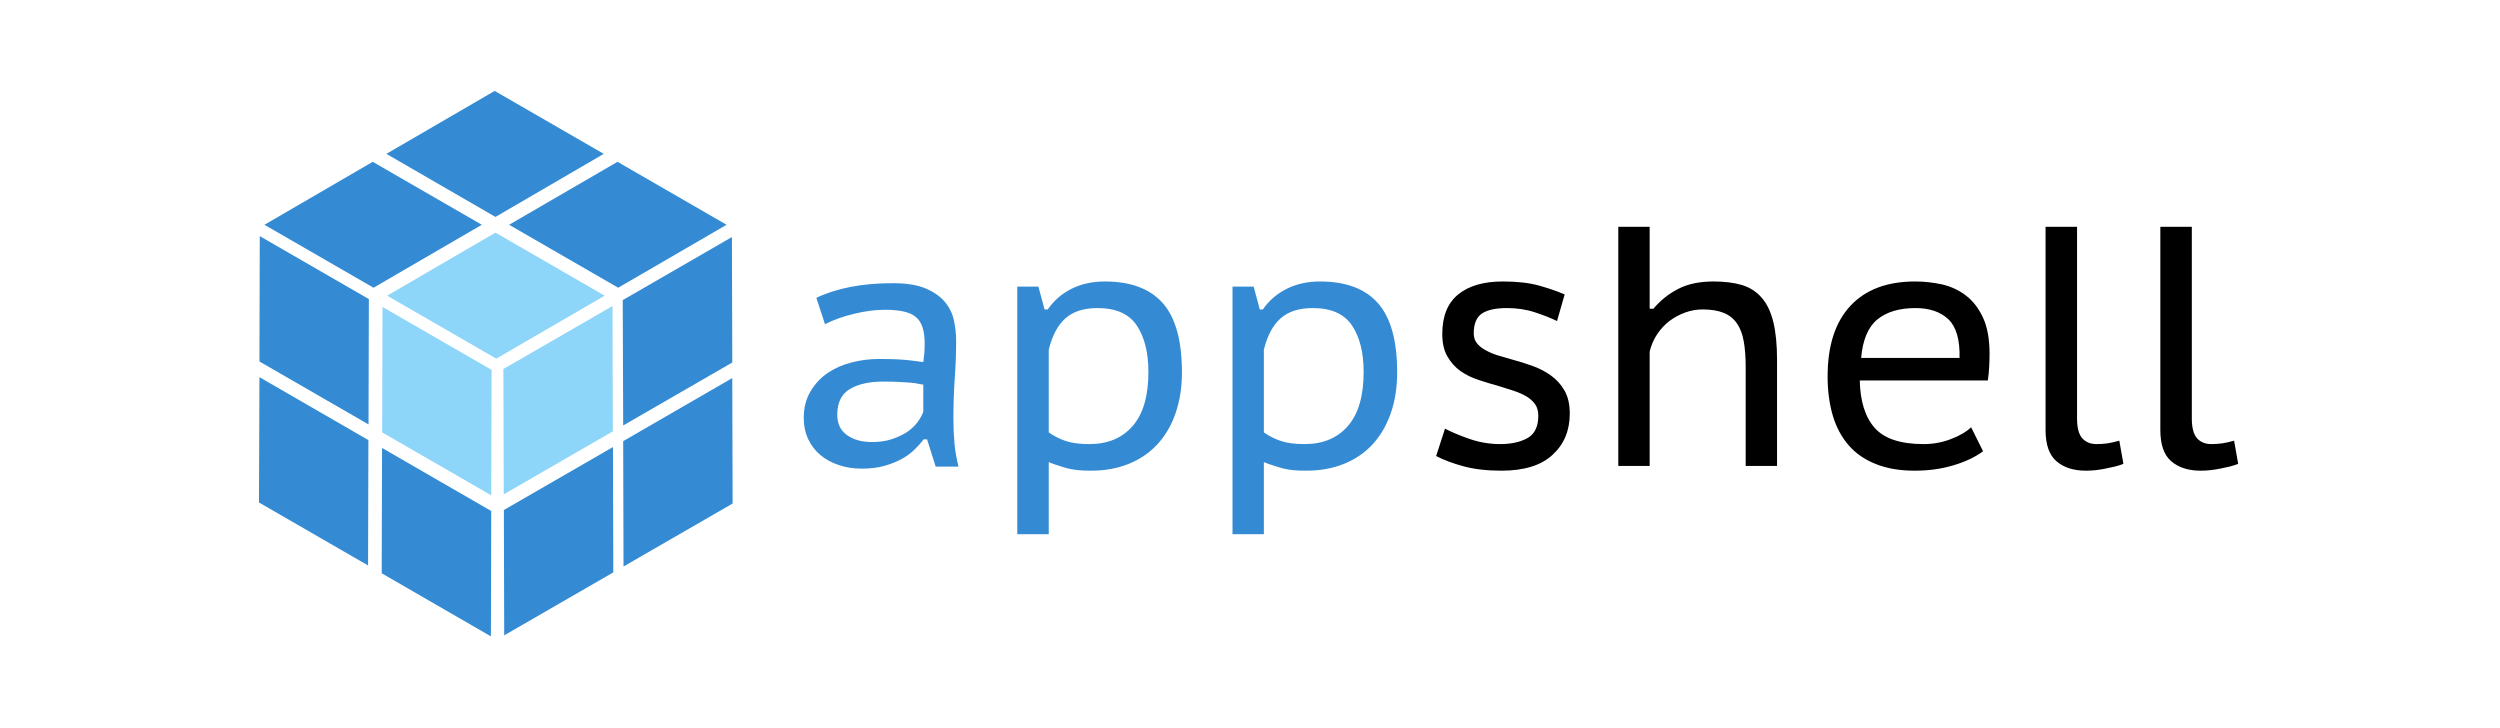
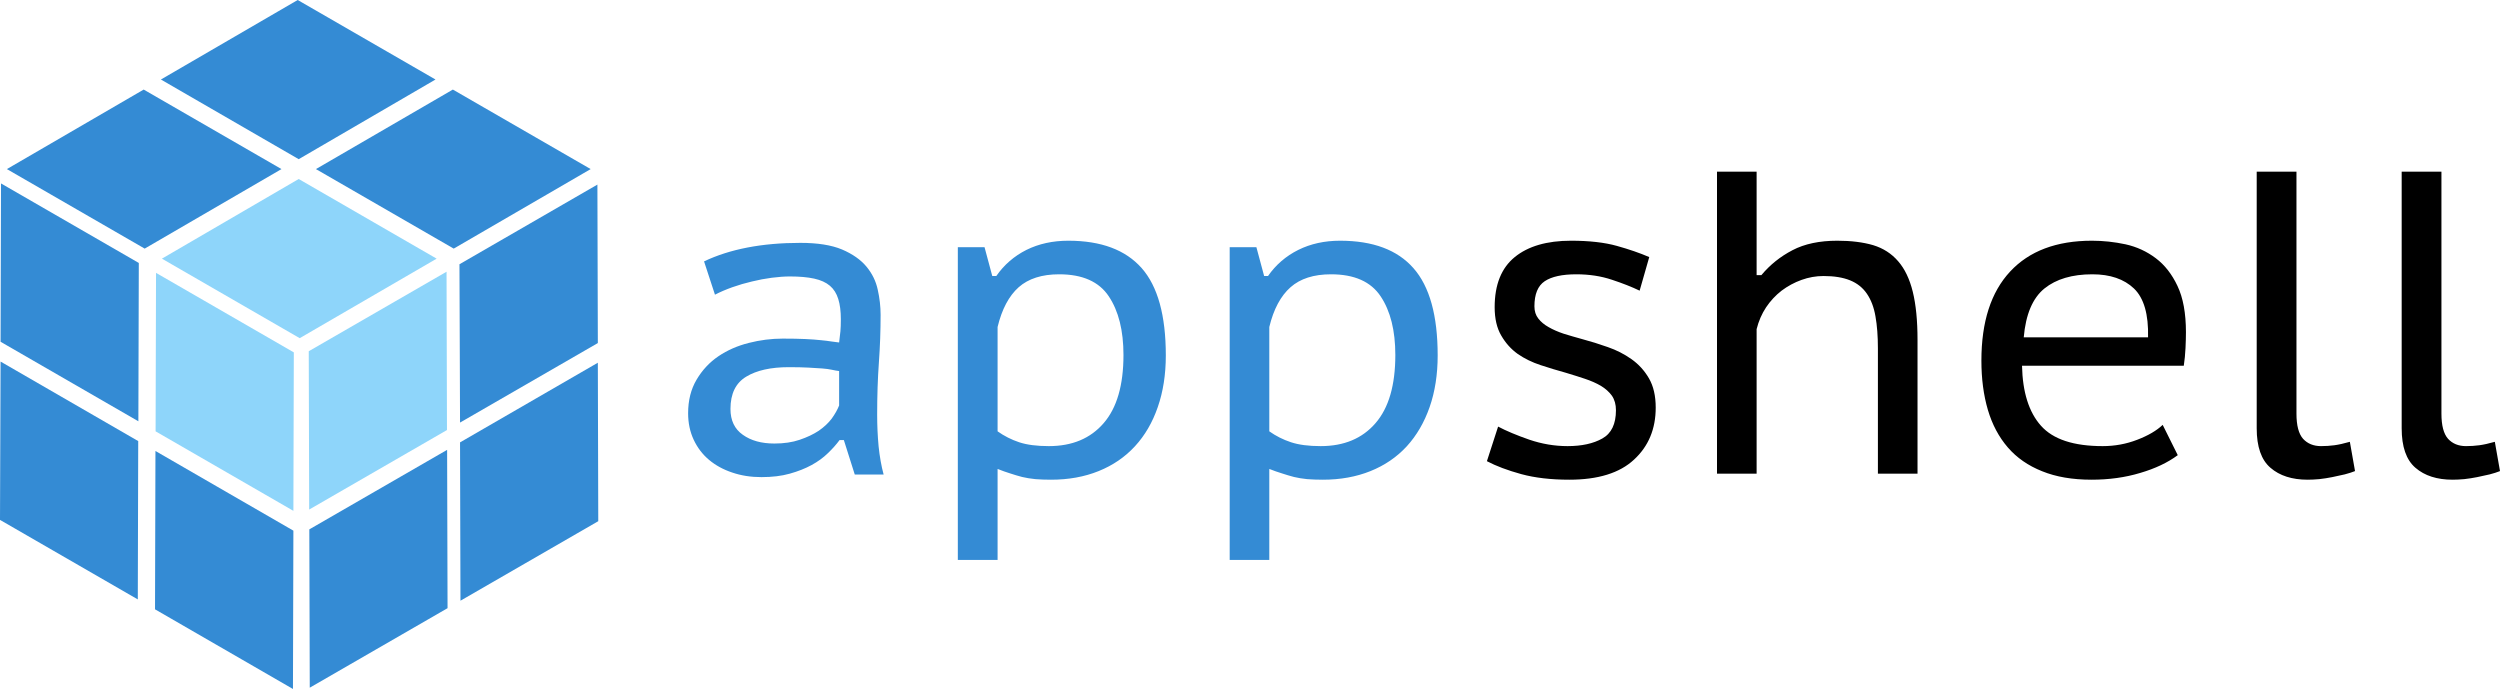
- <svg xmlns="http://www.w3.org/2000/svg" viewBox="0 0 220 64" role="img" aria-label="appshell">
+ <svg xmlns="http://www.w3.org/2000/svg" viewBox="22.79 8 174.17 48" role="img" aria-label="appshell">
  <polygon points="32.42 38.73 22.83 33.19 22.79 44.22 32.39 49.76" fill="#348bd4" />
  <polygon points="43.23 44.97 33.62 39.42 33.59 50.45 43.2 56" fill="#348bd4" />
  <polygon points="32.46 26.32 22.86 20.78 22.83 31.81 32.43 37.35" fill="#348bd4" />
  <polygon points="43.26 32.55 33.66 27.01 33.63 38.05 43.23 43.59" fill="#8ed5fa" />
  <polygon points="42.4 19.78 32.8 14.24 23.27 19.78 32.87 25.32" fill="#348bd4" />
  <polygon points="53.21 26.02 43.6 20.47 34.07 26.02 43.67 31.56" fill="#8ed5fa" />
  <polygon points="53.13 13.54 43.53 8 34 13.54 43.6 19.09" fill="#348bd4" />
  <polygon points="63.94 19.78 54.34 14.24 44.8 19.78 54.4 25.32" fill="#348bd4" />
  <polygon points="53.94 39.34 44.34 44.88 44.37 55.91 53.97 50.37" fill="#348bd4" />
  <polygon points="64.44 33.27 54.84 38.82 54.87 49.85 64.47 44.31" fill="#348bd4" />
  <polygon points="53.9 26.93 44.3 32.47 44.33 43.5 53.93 37.96" fill="#8ed5fa" />
  <polygon points="64.41 20.86 54.8 26.41 54.84 37.44 64.44 31.9" fill="#348bd4" />
  <path fill="#348bd4" d="M72.60 28.53L71.84 26.21Q74.55 24.92 78.55 24.92L78.55 24.92Q80.35 24.92 81.45 25.38Q82.55 25.85 83.15 26.57Q83.75 27.29 83.94 28.18Q84.14 29.07 84.14 29.94L84.14 29.94Q84.14 31.59 84.02 33.26Q83.90 34.93 83.90 36.88L83.90 36.88Q83.90 38.02 84.00 39.09Q84.11 40.16 84.35 41.06L84.35 41.06L82.34 41.06L81.58 38.66L81.28 38.66Q80.95 39.11 80.47 39.57Q79.99 40.04 79.33 40.40Q78.67 40.76 77.81 41Q76.96 41.24 75.84 41.24L75.84 41.24Q74.73 41.24 73.80 40.92Q72.87 40.61 72.19 40.04Q71.51 39.47 71.12 38.64Q70.73 37.81 70.73 36.79L70.73 36.79Q70.73 35.44 71.32 34.45Q71.91 33.45 72.84 32.82Q73.77 32.19 74.96 31.89Q76.14 31.59 77.32 31.59L77.32 31.59Q78.25 31.59 78.89 31.62Q79.54 31.65 79.98 31.70Q80.41 31.74 80.71 31.79Q81.01 31.83 81.25 31.86L81.25 31.86Q81.31 31.41 81.34 31.08Q81.37 30.75 81.37 30.24L81.37 30.24Q81.37 29.40 81.19 28.83Q81.01 28.25 80.61 27.91Q80.20 27.56 79.51 27.41Q78.82 27.26 77.83 27.26L77.83 27.26Q77.26 27.26 76.56 27.35Q75.87 27.44 75.18 27.61Q74.49 27.77 73.81 28.01Q73.14 28.25 72.60 28.53L72.60 28.53ZM81.25 36.25L81.25 33.85Q81.01 33.82 80.74 33.76Q80.47 33.70 80.07 33.67Q79.66 33.64 79.10 33.61Q78.55 33.58 77.74 33.58L77.74 33.58Q75.87 33.58 74.78 34.24Q73.68 34.90 73.68 36.49L73.68 36.49Q73.68 37.69 74.54 38.29Q75.39 38.90 76.74 38.90L76.74 38.90Q77.74 38.90 78.50 38.64Q79.27 38.38 79.83 38.01Q80.38 37.63 80.73 37.17Q81.07 36.70 81.25 36.25L81.25 36.25ZM89.52 47.01L89.52 25.22L91.38 25.22L91.92 27.23L92.20 27.23Q93.01 26.06 94.30 25.41Q95.59 24.77 97.22 24.77L97.22 24.77Q100.64 24.77 102.33 26.68Q104.01 28.59 104.01 32.76L104.01 32.76Q104.01 34.75 103.45 36.36Q102.90 37.96 101.86 39.09Q100.82 40.22 99.33 40.82Q97.85 41.42 96.01 41.42L96.01 41.42Q95.41 41.42 94.92 41.38Q94.42 41.33 94.00 41.23Q93.58 41.12 93.16 40.98Q92.74 40.85 92.29 40.67L92.29 40.67L92.29 47.01L89.52 47.01ZM96.58 27.11L96.58 27.11Q94.78 27.11 93.76 28.01Q92.74 28.92 92.29 30.78L92.29 30.78L92.29 38.05Q92.98 38.54 93.79 38.81Q94.60 39.08 95.86 39.08L95.86 39.08Q98.30 39.08 99.68 37.48Q101.06 35.89 101.06 32.73L101.06 32.73Q101.06 30.18 100.04 28.65Q99.02 27.11 96.58 27.11ZM108.46 47.01L108.46 25.22L110.32 25.22L110.86 27.23L111.13 27.23Q111.94 26.06 113.24 25.41Q114.53 24.77 116.15 24.77L116.15 24.77Q119.58 24.77 121.26 26.68Q122.95 28.59 122.95 32.76L122.95 32.76Q122.95 34.75 122.39 36.36Q121.83 37.96 120.80 39.09Q119.76 40.22 118.27 40.82Q116.78 41.42 114.95 41.42L114.95 41.42Q114.35 41.42 113.85 41.38Q113.36 41.33 112.94 41.23Q112.52 41.12 112.10 40.98Q111.67 40.85 111.22 40.67L111.22 40.67L111.22 47.01L108.46 47.01ZM115.52 27.11L115.52 27.11Q113.72 27.11 112.70 28.01Q111.67 28.92 111.22 30.78L111.22 30.78L111.22 38.05Q111.91 38.54 112.73 38.81Q113.54 39.08 114.80 39.08L114.80 39.08Q117.24 39.08 118.62 37.48Q120.00 35.89 120.00 32.73L120.00 32.73Q120.00 30.18 118.98 28.65Q117.96 27.11 115.52 27.11Z" />
  <path fill="#000000" d="M135.37 36.58L135.37 36.58Q135.37 35.98 135.09 35.57Q134.80 35.17 134.32 34.88Q133.84 34.60 133.21 34.39Q132.58 34.18 131.88 33.97L131.88 33.97Q131.01 33.73 130.13 33.44Q129.24 33.15 128.53 32.66Q127.83 32.16 127.38 31.38Q126.92 30.60 126.92 29.40L126.92 29.40Q126.92 27.05 128.32 25.91Q129.72 24.77 132.24 24.77L132.24 24.77Q134.14 24.77 135.43 25.13Q136.72 25.49 137.69 25.91L137.69 25.91L137.02 28.25Q136.21 27.86 135.09 27.49Q133.96 27.11 132.61 27.11L132.61 27.11Q131.13 27.11 130.41 27.59Q129.69 28.07 129.69 29.34L129.69 29.34Q129.69 29.85 129.96 30.19Q130.23 30.54 130.68 30.79Q131.13 31.05 131.73 31.25Q132.34 31.44 133.00 31.62L133.00 31.62Q133.90 31.86 134.80 32.18Q135.70 32.49 136.45 33.02Q137.20 33.55 137.67 34.36Q138.14 35.17 138.14 36.40L138.14 36.40Q138.14 38.63 136.63 40.02Q135.13 41.42 132.12 41.42L132.12 41.42Q130.20 41.42 128.77 41.03Q127.35 40.64 126.38 40.13L126.38 40.13L127.16 37.72Q128.01 38.17 129.33 38.63Q130.65 39.08 132.00 39.08L132.00 39.08Q133.48 39.08 134.42 38.55Q135.37 38.02 135.37 36.58ZM156.38 41L153.62 41L153.62 32.28Q153.62 30.99 153.45 30.04Q153.29 29.10 152.85 28.46Q152.42 27.83 151.68 27.53Q150.94 27.23 149.83 27.23L149.83 27.23Q149.05 27.23 148.30 27.50Q147.55 27.77 146.91 28.25Q146.28 28.74 145.83 29.41Q145.38 30.09 145.17 30.93L145.17 30.93L145.17 41L142.41 41L142.41 19.96L145.17 19.96L145.17 27.17L145.50 27.17Q146.40 26.09 147.67 25.43Q148.93 24.77 150.79 24.77L150.79 24.77Q152.23 24.77 153.29 25.08Q154.34 25.40 155.03 26.20Q155.72 26.99 156.05 28.33Q156.38 29.67 156.38 31.68L156.38 31.68L156.38 41ZM173.46 37.60L174.51 39.71Q173.46 40.49 171.89 40.95Q170.33 41.42 168.50 41.42L168.50 41.42Q166.51 41.42 165.06 40.83Q163.60 40.25 162.67 39.17Q161.73 38.08 161.28 36.55Q160.83 35.02 160.83 33.12L160.83 33.12Q160.83 29.07 162.83 26.92Q164.83 24.77 168.53 24.77L168.53 24.77Q169.70 24.77 170.87 25.02Q172.04 25.28 172.98 25.99Q173.91 26.69 174.49 27.92Q175.08 29.16 175.08 31.14L175.08 31.14Q175.08 31.62 175.05 32.25Q175.02 32.88 174.93 33.48L174.93 33.48L163.66 33.48Q163.72 36.25 164.98 37.66Q166.24 39.08 169.28 39.08L169.28 39.08Q170.54 39.08 171.68 38.64Q172.83 38.20 173.46 37.60L173.46 37.60ZM163.78 31.50L172.44 31.50Q172.50 29.10 171.46 28.10Q170.42 27.11 168.56 27.11L168.56 27.11Q166.45 27.11 165.22 28.10Q163.99 29.10 163.78 31.50L163.78 31.50ZM182.78 19.96L182.78 36.82Q182.78 38.05 183.24 38.57Q183.71 39.08 184.49 39.08L184.49 39.08Q184.97 39.08 185.42 39.02Q185.87 38.96 186.50 38.78L186.50 38.78L186.86 40.82Q186.56 40.94 186.14 41.05Q185.72 41.15 185.27 41.24Q184.82 41.33 184.37 41.38Q183.92 41.42 183.56 41.42L183.56 41.42Q181.93 41.42 180.97 40.59Q180.01 39.77 180.01 37.84L180.01 37.84L180.01 19.96L182.78 19.96ZM192.88 19.96L192.88 36.82Q192.88 38.05 193.34 38.57Q193.81 39.08 194.59 39.08L194.59 39.08Q195.07 39.08 195.52 39.02Q195.97 38.96 196.60 38.78L196.60 38.78L196.96 40.82Q196.66 40.94 196.24 41.05Q195.82 41.15 195.37 41.24Q194.92 41.33 194.47 41.38Q194.02 41.42 193.66 41.42L193.66 41.42Q192.03 41.42 191.07 40.59Q190.11 39.77 190.11 37.84L190.11 37.84L190.11 19.96L192.88 19.96Z" />
</svg>
